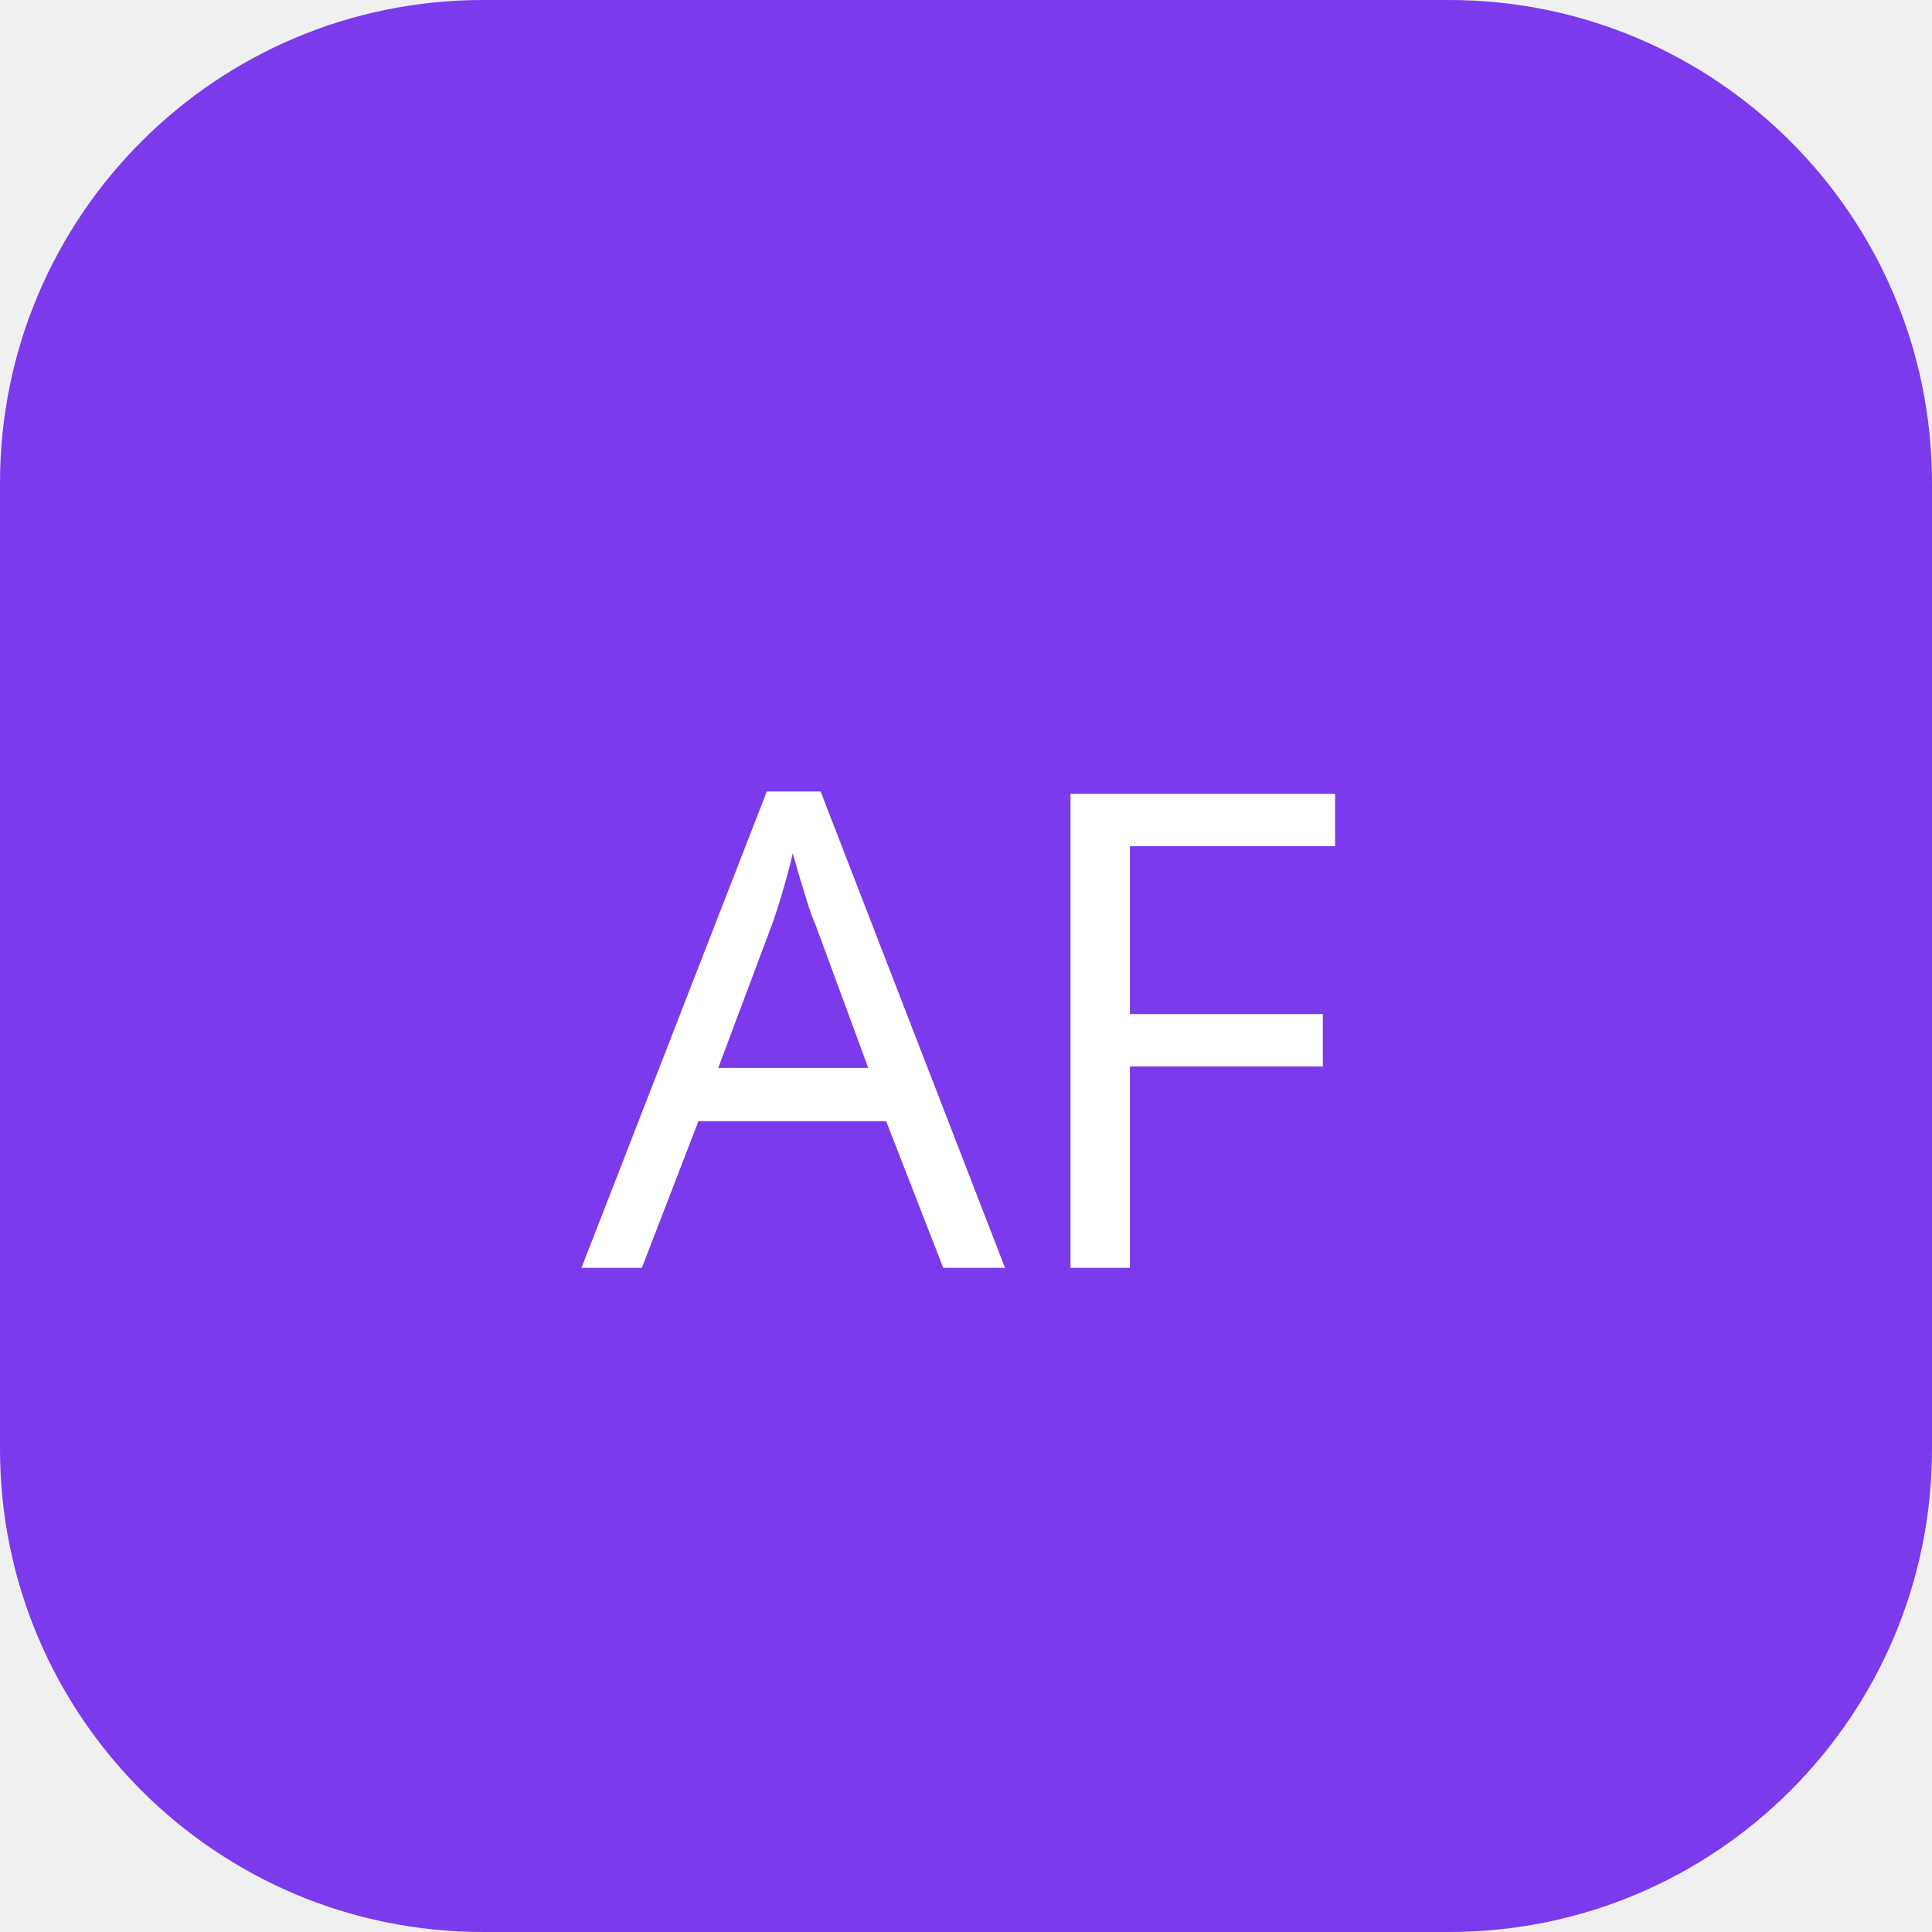
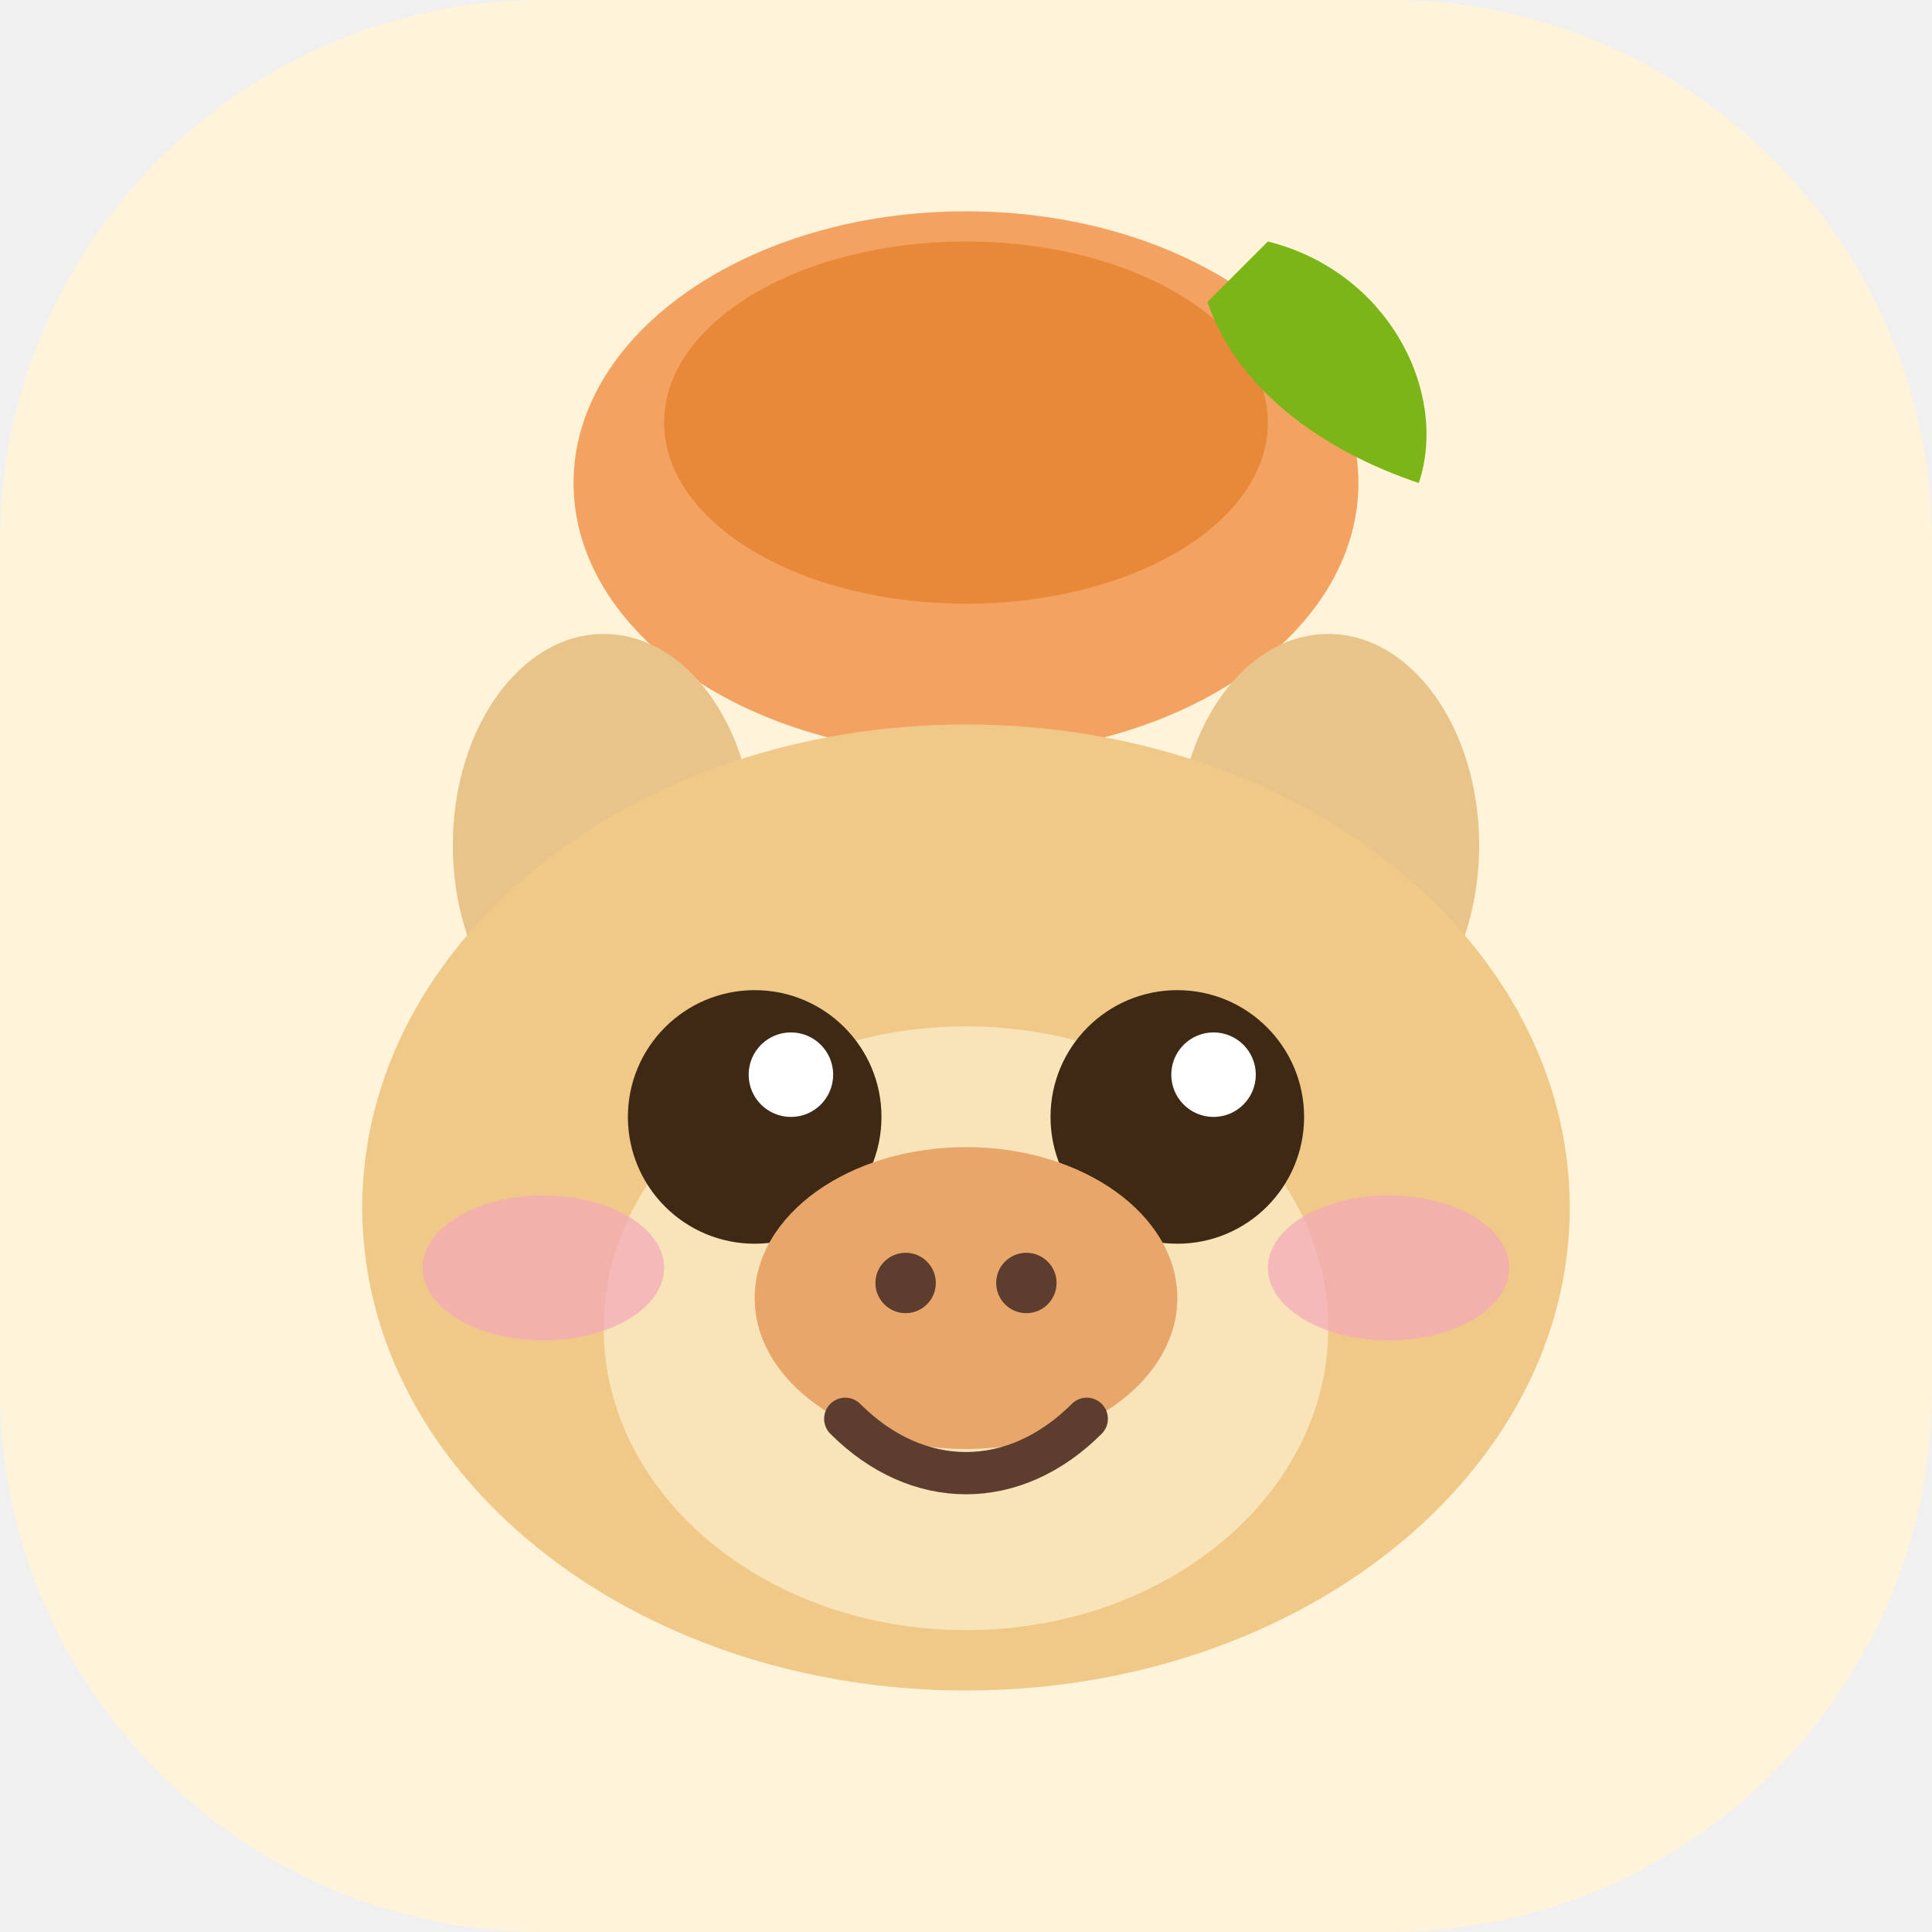
<svg xmlns="http://www.w3.org/2000/svg" viewBox="0 0 64 64">
-   <rect width="64" height="64" rx="16" fill="#7c3aed" />
-   <text x="32" y="42" text-anchor="middle" font-family="Arial Black, sans-serif" font-size="22" fill="white">AF</text>
+   <rect width="64" height="64" rx="18" fill="#FFF3D9" />
+   <ellipse cx="32" cy="16" rx="13" ry="9" fill="#F4A261" />
+   <ellipse cx="32" cy="14" rx="10" ry="6" fill="#E8893A" />
+   <path d="M42 8c4 1 6 5 5 8-3-1-6-3-7-6z" fill="#7CB518" />
+   <ellipse cx="20" cy="28" rx="5" ry="7" fill="#E8C48A" />
+   <ellipse cx="44" cy="28" rx="5" ry="7" fill="#E8C48A" />
+   <ellipse cx="32" cy="40" rx="20" ry="16" fill="#F0C989" />
+   <ellipse cx="32" cy="44" rx="12" ry="10" fill="#F8E4B8" />
+   <circle cx="25" cy="37" r="4.2" fill="#3D2914" />
+   <circle cx="39" cy="37" r="4.2" fill="#3D2914" />
+   <circle cx="26.2" cy="35.6" r="1.4" fill="#FFF" />
+   <circle cx="40.2" cy="35.6" r="1.4" fill="#FFF" />
+   <ellipse cx="32" cy="43" rx="7" ry="5" fill="#E8A66A" />
+   <circle cx="30" cy="42.5" r="1" fill="#5C3D2E" />
+   <circle cx="34" cy="42.5" r="1" fill="#5C3D2E" />
+   <path d="M28 47c2.4 2.4 5.6 2.4 8 0" fill="none" stroke="#5C3D2E" stroke-width="1.4" stroke-linecap="round" />
+   <ellipse cx="18" cy="42" rx="4" ry="2.4" fill="#F4A7B9" opacity=".7" />
+   <ellipse cx="46" cy="42" rx="4" ry="2.4" fill="#F4A7B9" opacity=".7" />
</svg>
